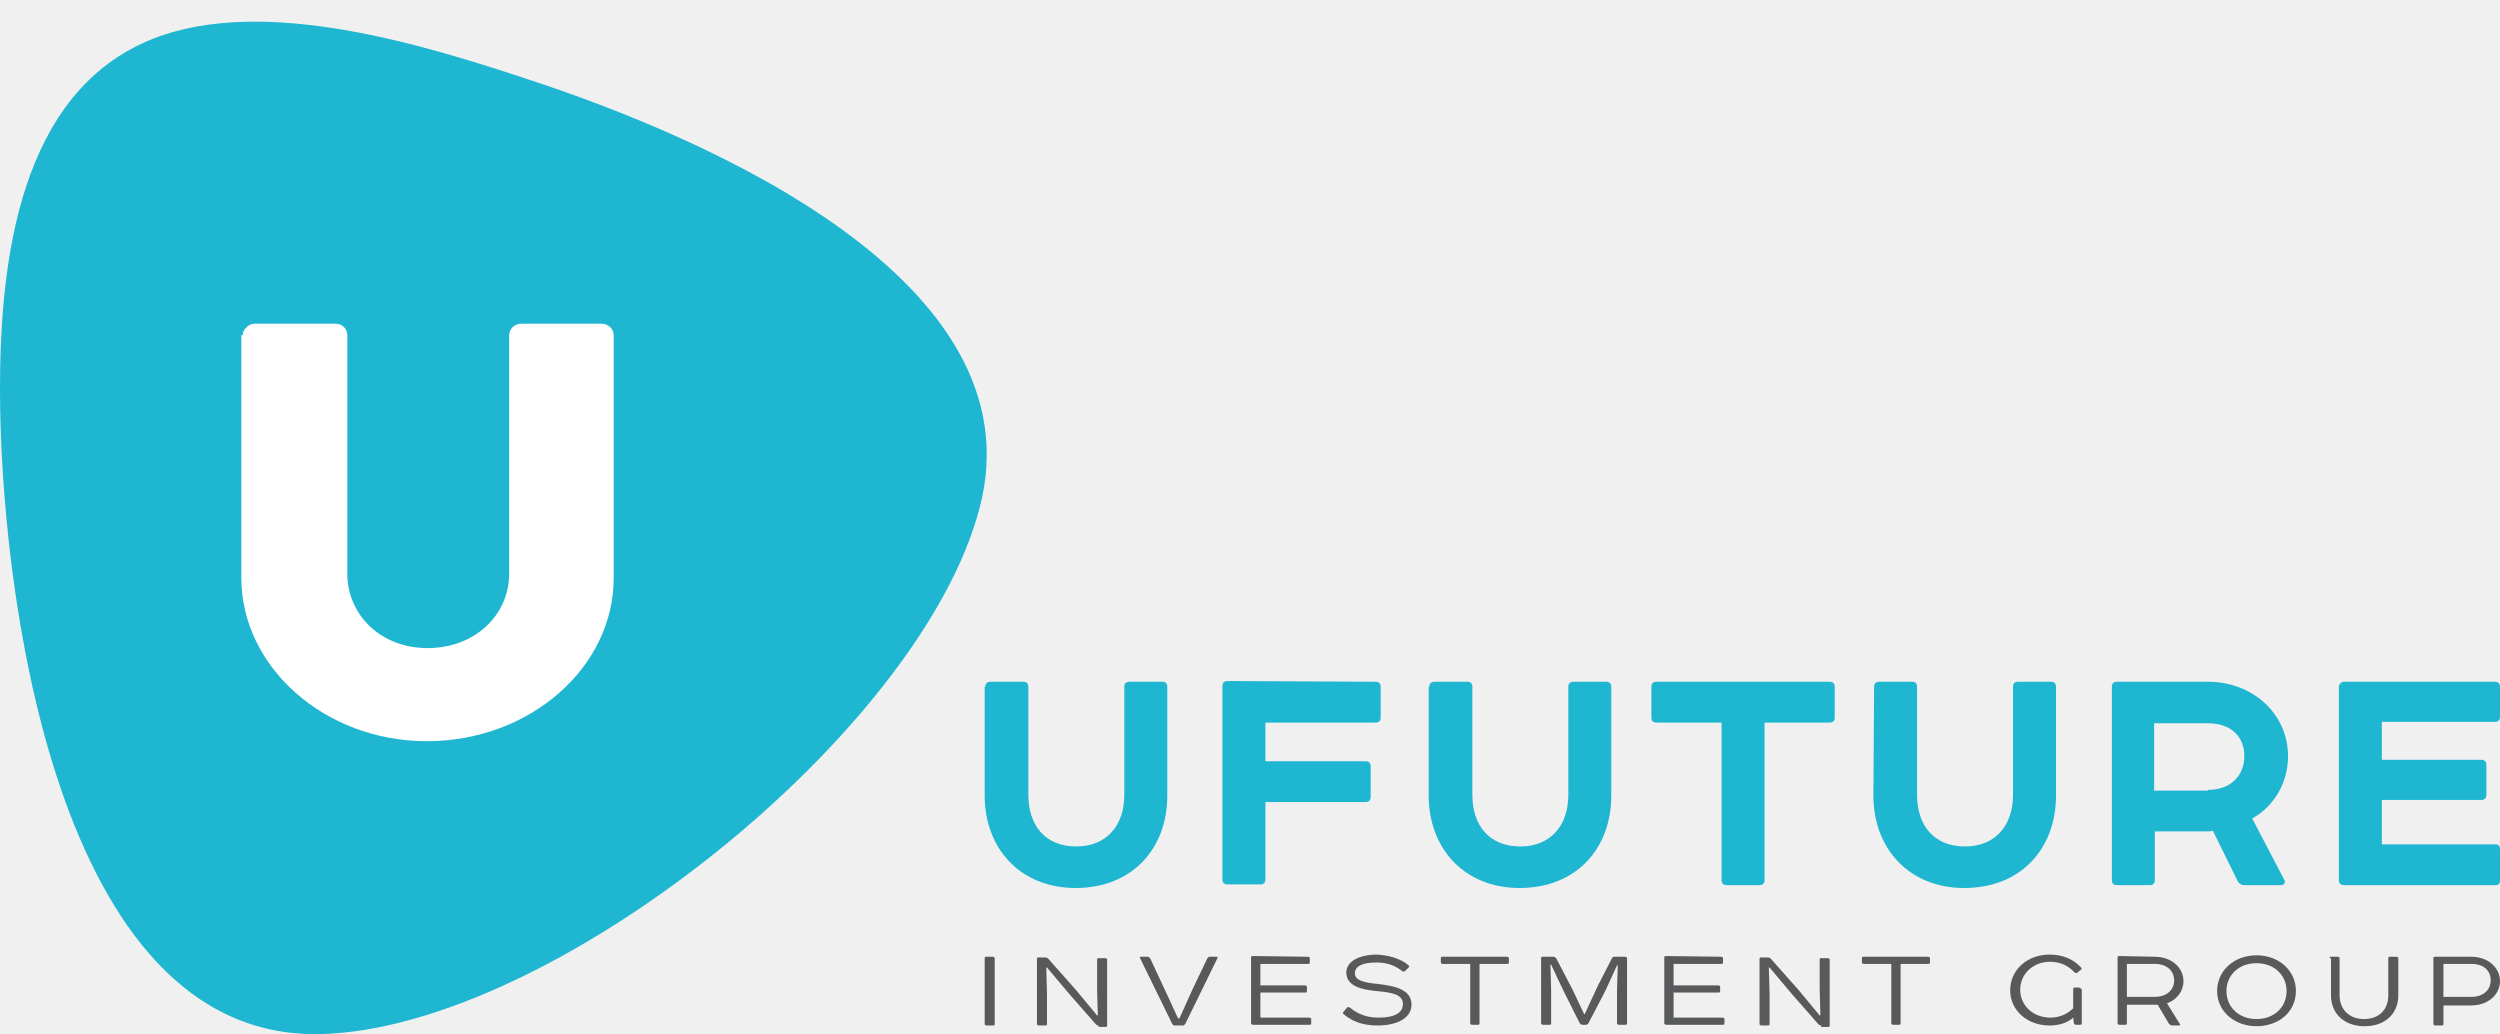
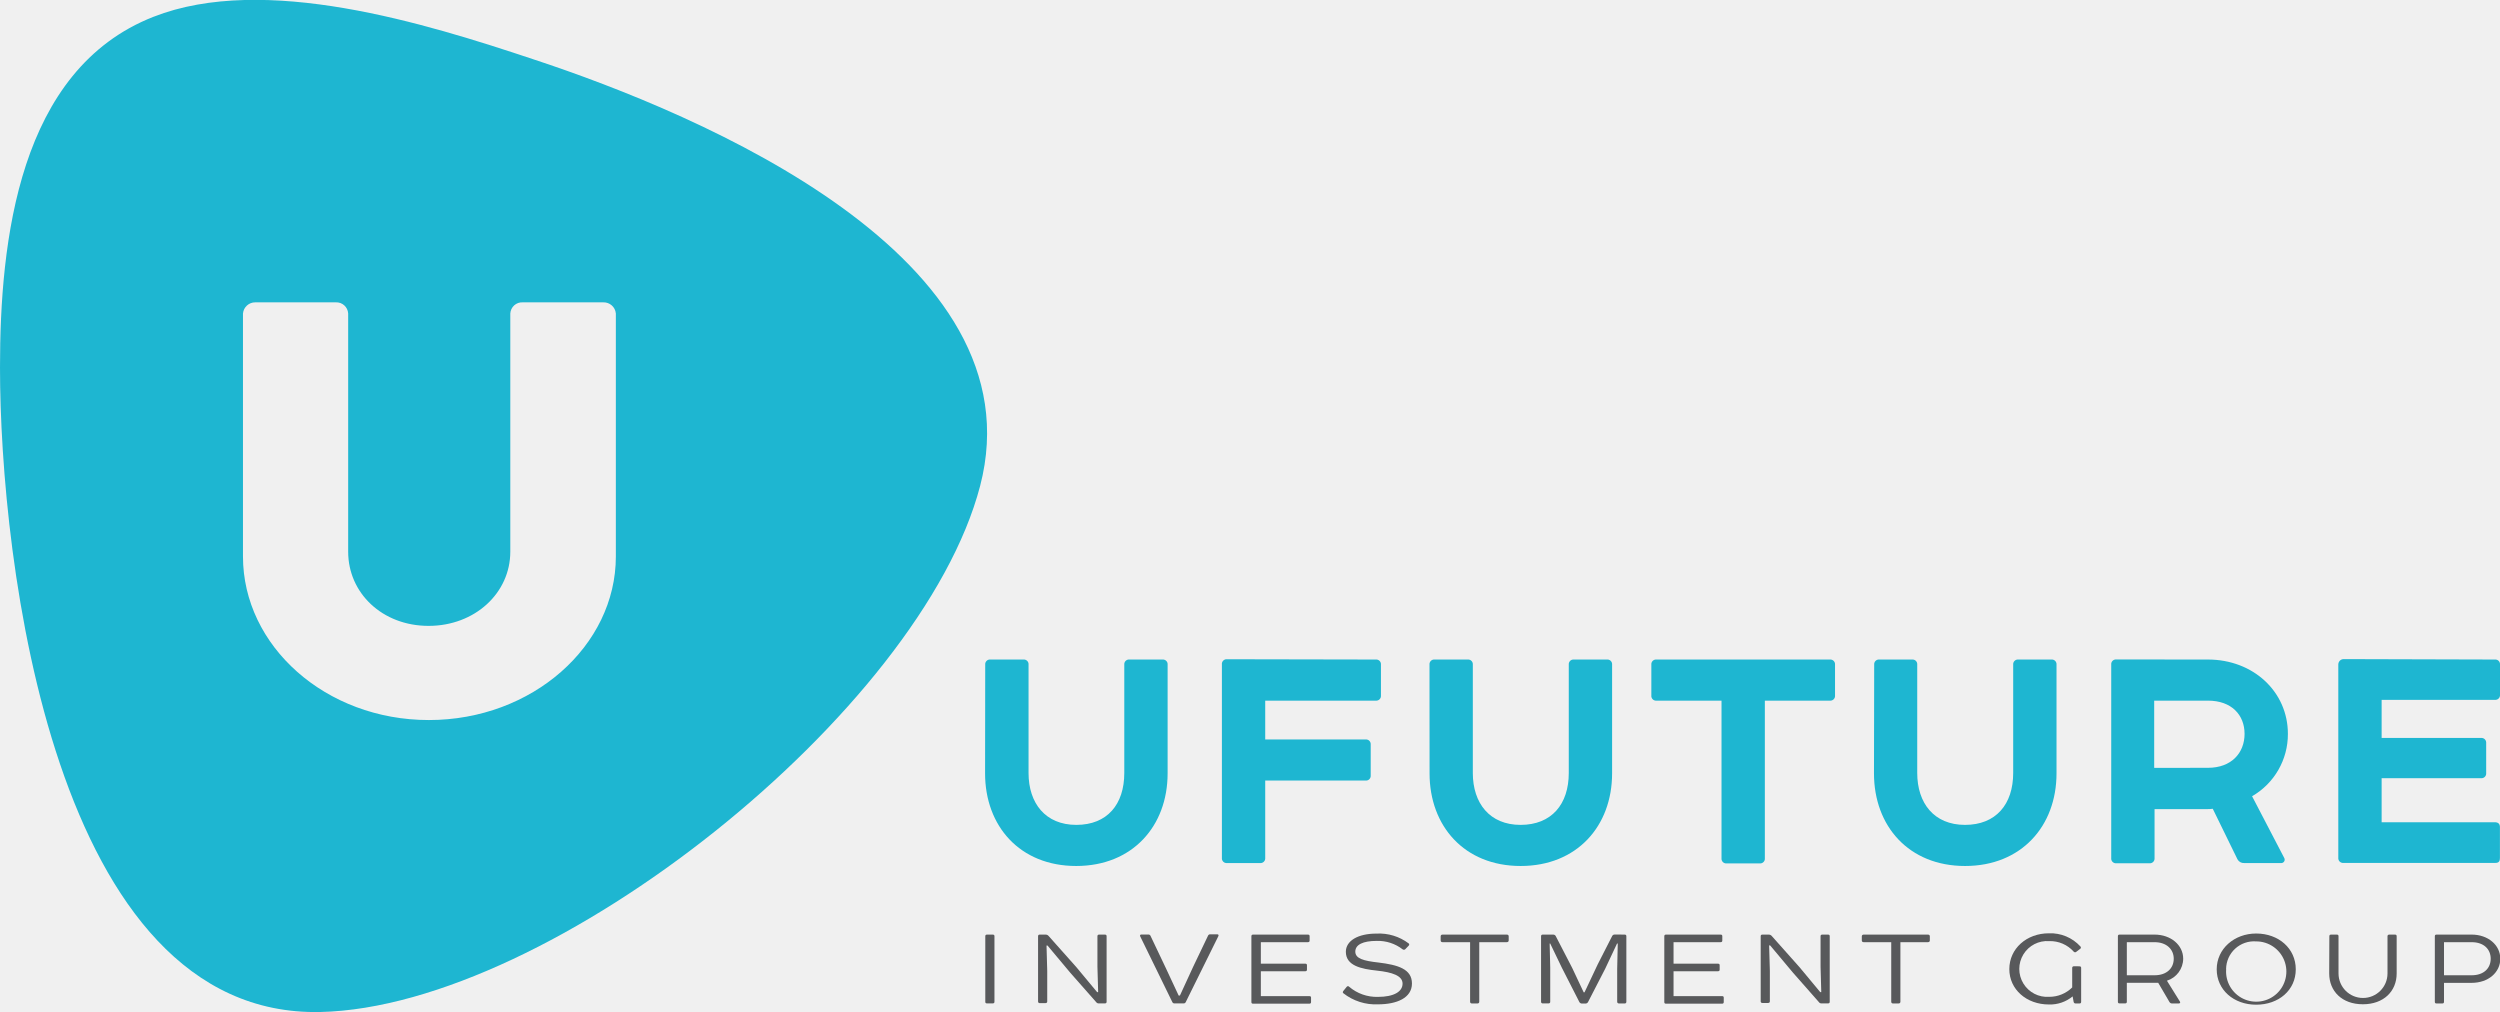
- <svg xmlns="http://www.w3.org/2000/svg" version="1.1" id="Слой_1" x="0px" y="0px" width="349.1px" height="144.3px" viewBox="0 0 349.1 144.3" style="enable-background:new 0 0 349.1 144.3;" xml:space="preserve">
-   <style type="text/css">
- 	.st0{fill:#58595B;}
- 	.st1{fill:#1EB6D1;}
- 	.st2{fill:#FFFFFF;}
- </style>
-   <g>
-     <path class="st0" d="M138.6,133.6c0.2,0,0.3,0.1,0.3,0.2v9.2c0,0.2-0.1,0.2-0.3,0.2h-0.8c-0.2,0-0.3-0.1-0.3-0.2v-9.2   c0-0.2,0.1-0.2,0.3-0.2H138.6z" />
-     <path class="st0" d="M153.4,143.2c-0.2,0-0.3-0.1-0.4-0.2l-3.6-4.1l-3.2-3.8h-0.1l0.1,3.6v4.3c0,0.2-0.1,0.2-0.3,0.2h-0.8   c-0.2,0-0.3-0.1-0.3-0.2v-9.1c0-0.2,0.1-0.2,0.3-0.2h0.9c0.2,0,0.3,0.1,0.4,0.2l3.9,4.4l2.9,3.5h0.1l-0.1-3.6V134   c0-0.2,0.1-0.2,0.3-0.2h0.8c0.2,0,0.3,0.1,0.3,0.2v9.2c0,0.2-0.1,0.2-0.3,0.2h-0.9V143.2z" />
-     <path class="st0" d="M164,143.2c-0.1,0-0.2-0.1-0.3-0.2l-4.5-9.2c-0.1-0.1,0-0.2,0.1-0.2h1c0.1,0,0.2,0.1,0.3,0.2l2.1,4.5l1.8,3.9   h0.2l1.8-4l2.1-4.4c0.1-0.1,0.2-0.2,0.3-0.2h1c0.1,0,0.2,0.1,0.1,0.2l-4.5,9.2c-0.1,0.1-0.2,0.2-0.3,0.2H164z" />
-     <path class="st0" d="M182.6,133.6c0.2,0,0.3,0.1,0.3,0.2v0.6c0,0.2-0.1,0.2-0.3,0.2H176v3h6.2c0.2,0,0.3,0.1,0.3,0.2v0.6   c0,0.2-0.1,0.2-0.3,0.2H176v3.5h6.8c0.2,0,0.3,0.1,0.3,0.2v0.6c0,0.2-0.1,0.2-0.3,0.2H175c-0.2,0-0.3-0.1-0.3-0.2v-9.2   c0-0.2,0.1-0.2,0.3-0.2L182.6,133.6L182.6,133.6z" />
-     <path class="st0" d="M196.7,134.8c0.1,0.1,0.1,0.2,0,0.3l-0.5,0.5c-0.1,0.1-0.3,0.1-0.4,0c-1-0.8-2.2-1.2-3.6-1.2   c-1.9,0-3,0.5-3,1.5s1.2,1.3,3.2,1.5c2.7,0.3,4.7,0.9,4.7,2.9c0,1.9-2.1,2.9-4.7,2.9c-2,0-3.5-0.5-4.8-1.6c-0.1-0.1-0.1-0.2,0-0.3   l0.5-0.6c0.1-0.1,0.2-0.1,0.4,0c1.2,1,2.5,1.4,4,1.4c2.3,0,3.4-0.7,3.4-1.9c0-1.3-1.4-1.6-3.6-1.8c-2.2-0.2-4.3-0.7-4.3-2.6   c0-1.5,1.7-2.5,4.3-2.5C193.9,133.4,195.5,133.8,196.7,134.8z" />
-     <path class="st0" d="M210.4,133.6c0.2,0,0.3,0.1,0.3,0.2v0.6c0,0.2-0.1,0.2-0.3,0.2h-3.8v8.3c0,0.2-0.1,0.2-0.3,0.2h-0.7   c-0.2,0-0.3-0.1-0.3-0.2v-8.3h-3.8c-0.2,0-0.3-0.1-0.3-0.2v-0.6c0-0.2,0.1-0.2,0.3-0.2H210.4z" />
-     <path class="st0" d="M226.9,133.6c0.2,0,0.3,0.1,0.3,0.2v9.1c0,0.2-0.1,0.2-0.3,0.2h-0.8c-0.2,0-0.3-0.1-0.3-0.2v-4.6l0.1-3.5h-0.1   l-1.6,3.5l-2.4,4.6c-0.1,0.1-0.2,0.2-0.3,0.2H221c-0.2,0-0.3-0.1-0.4-0.2l-2.4-4.8l-1.6-3.4h-0.1l0.1,3.4v4.8   c0,0.2-0.1,0.2-0.3,0.2h-0.8c-0.2,0-0.3-0.1-0.3-0.2v-9.1c0-0.2,0.1-0.2,0.3-0.2h1.4c0.2,0,0.3,0.1,0.4,0.2l2.3,4.4l1.6,3.4h0.1   l1.8-3.9l2-3.9c0.1-0.2,0.2-0.2,0.4-0.2H226.9z" />
-     <path class="st0" d="M240.3,133.6c0.2,0,0.3,0.1,0.3,0.2v0.6c0,0.2-0.1,0.2-0.3,0.2h-6.6v3h6.2c0.2,0,0.3,0.1,0.3,0.2v0.6   c0,0.2-0.1,0.2-0.3,0.2h-6.2v3.5h6.8c0.2,0,0.3,0.1,0.3,0.2v0.6c0,0.2-0.1,0.2-0.3,0.2h-7.8c-0.2,0-0.3-0.1-0.3-0.2v-9.2   c0-0.2,0.1-0.2,0.3-0.2L240.3,133.6L240.3,133.6z" />
-     <path class="st0" d="M254.3,143.2c-0.2,0-0.3-0.1-0.4-0.2l-3.6-4.1l-3.2-3.8H247l0.1,3.6v4.3c0,0.2-0.1,0.2-0.3,0.2H246   c-0.2,0-0.3-0.1-0.3-0.2v-9.1c0-0.2,0.1-0.2,0.3-0.2h0.9c0.2,0,0.3,0.1,0.4,0.2l3.9,4.4l2.9,3.5h0.1l-0.1-3.6V134   c0-0.2,0.1-0.2,0.3-0.2h0.8c0.2,0,0.3,0.1,0.3,0.2v9.2c0,0.2-0.1,0.2-0.3,0.2h-0.9V143.2z" />
-     <path class="st0" d="M269.2,133.6c0.2,0,0.3,0.1,0.3,0.2v0.6c0,0.2-0.1,0.2-0.3,0.2h-3.8v8.3c0,0.2-0.1,0.2-0.3,0.2h-0.7   c-0.2,0-0.3-0.1-0.3-0.2v-8.3h-3.8c-0.2,0-0.3-0.1-0.3-0.2v-0.6c0-0.2,0.1-0.2,0.3-0.2H269.2z" />
-     <path class="st0" d="M290.4,138c0.2,0,0.3,0.1,0.3,0.2v4.7c0,0.2-0.1,0.2-0.3,0.2h-0.5c-0.1,0-0.3-0.1-0.3-0.2l-0.1-0.8   c-0.9,0.8-2.1,1.1-3.3,1.1c-3.1,0-5.5-2.1-5.5-4.9c0-2.9,2.4-5,5.5-5c1.8,0,3.3,0.6,4.4,1.8c0.1,0.1,0.1,0.2,0,0.3l-0.5,0.4   c-0.1,0.1-0.3,0.1-0.4,0c-0.8-0.9-2-1.5-3.4-1.5c-2.4,0-4.2,1.7-4.2,3.9s1.8,3.9,4.2,3.9c1.3,0,2.4-0.5,3.2-1.3v-2.7   c0-0.2,0.1-0.2,0.3-0.2h0.6V138z" />
-     <path class="st0" d="M300.9,133.6c2.3,0,4,1.5,4,3.4c0,1.4-0.9,2.6-2.3,3.1l1.8,2.9c0.1,0.1,0,0.2-0.2,0.2h-0.9   c-0.1,0-0.3-0.1-0.4-0.2l-1.6-2.7c-0.2,0-0.3,0-0.5,0H297v2.6c0,0.2-0.1,0.2-0.3,0.2H296c-0.2,0-0.3-0.1-0.3-0.2v-9.2   c0-0.2,0.1-0.2,0.3-0.2L300.9,133.6L300.9,133.6z M300.9,139.2c1.7,0,2.7-1,2.7-2.3s-1-2.3-2.7-2.3H297v4.6H300.9z" />
-     <path class="st0" d="M315.1,133.4c3.1,0,5.5,2.1,5.5,5s-2.4,4.9-5.5,4.9s-5.5-2.1-5.5-4.9C309.6,135.5,312,133.4,315.1,133.4z    M310.9,138.4c0,2.2,1.7,3.9,4.2,3.9s4.2-1.7,4.2-3.9s-1.7-3.9-4.2-3.9S310.9,136.2,310.9,138.4z" />
-     <path class="st0" d="M325.3,133.8c0-0.2,0.1-0.2,0.3-0.2h0.8c0.2,0,0.3,0.1,0.3,0.2v5.2c0,1.9,1.3,3.3,3.4,3.3   c2.2,0,3.4-1.4,3.4-3.3v-5.2c0-0.2,0.1-0.2,0.3-0.2h0.8c0.2,0,0.3,0.1,0.3,0.2v5.2c0,2.5-1.8,4.3-4.7,4.3c-2.9,0-4.7-1.8-4.7-4.3   v-5.2H325.3z" />
-     <path class="st0" d="M345.1,133.6c2.3,0,4,1.5,4,3.4s-1.7,3.4-4,3.4h-3.9v2.6c0,0.2-0.1,0.2-0.3,0.2h-0.8c-0.2,0-0.3-0.1-0.3-0.2   v-9.2c0-0.2,0.1-0.2,0.3-0.2H345.1z M345.1,139.2c1.7,0,2.7-1,2.7-2.3s-0.9-2.3-2.7-2.3h-3.9v4.6H345.1z" />
-     <g>
-       <g>
-         <path class="st1" d="M137.6,95.9c0-0.5,0.3-0.7,0.7-0.7h4.6c0.5,0,0.7,0.3,0.7,0.7V111c0,4.2,2.3,7.2,6.7,7.2     c4.2,0,6.7-2.9,6.7-7.2V95.9c0-0.5,0.3-0.7,0.7-0.7h4.6c0.5,0,0.7,0.3,0.7,0.7v15.2c0,7.4-4.9,12.9-12.8,12.9     c-7.8,0-12.7-5.6-12.7-12.9V95.9H137.6z" />
-         <path class="st1" d="M192.1,95.2c0.5,0,0.7,0.3,0.7,0.7v4.3c0,0.5-0.3,0.7-0.7,0.7h-15.4v5.4h14c0.5,0,0.7,0.3,0.7,0.7v4.3     c0,0.5-0.3,0.7-0.7,0.7h-14v10.8c0,0.5-0.3,0.7-0.7,0.7h-4.6c-0.5,0-0.7-0.3-0.7-0.7v-27c0-0.5,0.3-0.7,0.7-0.7L192.1,95.2     L192.1,95.2z" />
-         <path class="st1" d="M199.6,95.9c0-0.5,0.3-0.7,0.7-0.7h4.6c0.5,0,0.7,0.3,0.7,0.7V111c0,4.2,2.3,7.2,6.7,7.2     c4.2,0,6.7-2.9,6.7-7.2V95.9c0-0.5,0.3-0.7,0.7-0.7h4.6c0.5,0,0.7,0.3,0.7,0.7v15.2c0,7.4-4.9,12.9-12.8,12.9     c-7.8,0-12.7-5.6-12.7-12.9V95.9H199.6z" />
-         <path class="st1" d="M255.5,95.2c0.5,0,0.7,0.3,0.7,0.7v4.3c0,0.5-0.3,0.7-0.7,0.7h-9.1v22c0,0.5-0.3,0.7-0.7,0.7h-4.6     c-0.5,0-0.7-0.3-0.7-0.7v-22h-9.1c-0.5,0-0.7-0.3-0.7-0.7v-4.3c0-0.5,0.3-0.7,0.7-0.7H255.5z" />
-         <path class="st1" d="M261.7,95.9c0-0.5,0.3-0.7,0.7-0.7h4.6c0.5,0,0.7,0.3,0.7,0.7V111c0,4.2,2.3,7.2,6.7,7.2     c4.2,0,6.7-2.9,6.7-7.2V95.9c0-0.5,0.3-0.7,0.7-0.7h4.6c0.5,0,0.7,0.3,0.7,0.7v15.2c0,7.4-4.9,12.9-12.8,12.9     c-7.8,0-12.7-5.6-12.7-12.9L261.7,95.9L261.7,95.9z" />
-         <path class="st1" d="M308.3,95.2c6.3,0,11.2,4.5,11.2,10.4c0,3.8-2,7-5,8.7l4.5,8.6c0.2,0.4-0.1,0.7-0.5,0.7h-5.1     c-0.4,0-0.7-0.2-0.9-0.5L309,116c-0.4,0.1-0.6,0.1-0.8,0.1h-7.3v6.8c0,0.5-0.3,0.7-0.7,0.7h-4.6c-0.5,0-0.7-0.3-0.7-0.7v-27     c0-0.5,0.3-0.7,0.7-0.7C295.6,95.2,308.3,95.2,308.3,95.2z M308.3,110.3c3.3,0,5.1-2.1,5.1-4.7c0-2.7-1.8-4.6-5.1-4.6h-7.5v9.4     h7.5V110.3z" />
-         <path class="st1" d="M348.4,95.2c0.5,0,0.7,0.3,0.7,0.7v4.2c0,0.5-0.3,0.7-0.7,0.7h-15.8v5.3h13.9c0.5,0,0.7,0.3,0.7,0.7v4.2     c0,0.5-0.3,0.7-0.7,0.7h-13.9v6.2h15.8c0.5,0,0.7,0.2,0.7,0.7v4.3c0,0.5-0.2,0.7-0.6,0.7h-21.2c-0.5,0-0.7-0.3-0.7-0.7v-27     c0-0.4,0.4-0.7,0.7-0.7L348.4,95.2L348.4,95.2z" />
-       </g>
-     </g>
-   </g>
-   <g>
-     <path class="st1" d="M0,54.4c0,26.8,7.4,90.8,44.7,90c32.2-0.7,83.9-42,92.1-73.5C145.2,39,98,19.1,74.4,11.3c-15-5-37.5-12-53-5.9   C2.6,12.8,0,36.7,0,54.4z" />
-     <g>
-       <path class="st2" d="M33.9,46.8c0-0.8,0.8-1.6,1.7-1.6h11.2c1,0,1.7,0.7,1.7,1.6v33.3c0,5.8,4.7,10.4,11.2,10.4    c6.6,0,11.4-4.6,11.4-10.4V46.8c0-0.8,0.7-1.6,1.7-1.6H84c0.9,0,1.7,0.7,1.7,1.6v33.9c0,12.5-11.7,22.8-26.1,22.8    c-14.3,0-25.9-10.4-25.9-22.8V46.8H33.9z" />
-     </g>
-   </g>
+ <svg xmlns="http://www.w3.org/2000/svg" id="Слой_1" data-name="Слой 1" viewBox="0 0 349.11 141.29">
+   <defs>
+     <style>.cls-1{fill:#1eb6d1;}.cls-2{fill:#58595b;}</style>
+   </defs>
+   <path class="cls-1" d="M74.42,11.32c-15-5-37.51-12-53-5.91C2.59,12.8,0,36.69,0,54.38c0,26.78,7.42,90.81,44.74,90,32.24-.73,83.92-42,92.13-73.47C145.19,39,98,19.09,74.42,11.32ZM86,80.77c0,12.49-11.68,22.84-26.11,22.84S33.93,93.26,33.93,80.77V46.84a1.71,1.71,0,0,1,1.73-1.56H46.89a1.65,1.65,0,0,1,1.73,1.56V80.11c0,5.75,4.75,10.35,11.23,10.35s11.41-4.6,11.41-10.35V46.84A1.65,1.65,0,0,1,73,45.28H84.23A1.71,1.71,0,0,1,86,46.84Z" transform="translate(0 -3.06)" />
+   <path class="cls-2" d="M138.62,133.57c.18,0,.25.07.25.23v9.15c0,.16-.08.23-.25.23h-.78c-.18,0-.25-.07-.25-.23V133.8c0-.16.08-.23.25-.23Z" transform="translate(0 -3.06)" />
+   <path class="cls-2" d="M153.44,143.18a.41.41,0,0,1-.35-.16l-3.62-4.11-3.19-3.81-.14,0,.1,3.56v4.25c0,.16-.1.23-.27.23h-.76a.22.22,0,0,1-.25-.25V133.8c0-.16.08-.23.25-.23H146a.54.54,0,0,1,.43.19l3.88,4.36,2.9,3.49.14,0-.1-3.56V133.8c0-.16.08-.23.25-.23h.78c.18,0,.25.07.25.23v9.15c0,.16-.08.23-.25.23Z" transform="translate(0 -3.06)" />
+   <path class="cls-2" d="M164,143.18a.3.3,0,0,1-.29-.18l-4.49-9.19c-.06-.12,0-.25.14-.25h1a.31.31,0,0,1,.29.16l2.12,4.46,1.82,3.9h.18l1.84-4,2.1-4.39a.31.31,0,0,1,.29-.16h1c.14,0,.2.12.14.25L165.58,143a.3.3,0,0,1-.29.18Z" transform="translate(0 -3.06)" />
+   <path class="cls-2" d="M182.63,133.57c.18,0,.25.07.25.23v.6c0,.16-.08.23-.25.23h-6.56v3h6.19c.18,0,.25.07.25.23v.6c0,.16-.08.23-.25.23h-6.19v3.47h6.76c.18,0,.25.07.25.21v.62c0,.16-.08.23-.25.23H175c-.18,0-.25-.07-.25-.23V133.8c0-.16.08-.23.25-.23Z" transform="translate(0 -3.06)" />
+   <path class="cls-2" d="M196.71,134.8a.2.2,0,0,1,0,.32l-.49.51a.29.29,0,0,1-.35,0,5.63,5.63,0,0,0-3.61-1.18c-1.94,0-3,.53-3,1.5s1.16,1.29,3.23,1.52c2.72.33,4.68.9,4.68,2.93s-2.14,2.91-4.74,2.91a7.29,7.29,0,0,1-4.84-1.55c-.1-.09-.1-.19,0-.32l.47-.58a.22.22,0,0,1,.35,0,5.94,5.94,0,0,0,4,1.41c2.25,0,3.45-.74,3.45-1.85s-1.43-1.59-3.59-1.82-4.33-.67-4.33-2.63c0-1.53,1.68-2.54,4.27-2.54A6.86,6.86,0,0,1,196.71,134.8Z" transform="translate(0 -3.06)" />
+   <path class="cls-2" d="M210.41,133.57c.18,0,.27.09.27.25v.56c0,.16-.1.25-.27.25h-3.84v8.31c0,.16-.1.25-.27.25h-.74c-.18,0-.27-.09-.27-.25v-8.31h-3.84c-.18,0-.27-.09-.27-.25v-.56c0-.16.1-.25.27-.25Z" transform="translate(0 -3.06)" />
+   <path class="cls-2" d="M226.86,133.57c.18,0,.25.07.25.23v9.14a.22.22,0,0,1-.25.25h-.76c-.18,0-.27-.09-.27-.25v-4.57l.08-3.55-.1,0-1.65,3.51-2.39,4.64a.4.4,0,0,1-.33.23h-.55a.4.4,0,0,1-.35-.23l-2.43-4.76-1.63-3.39-.08,0,.08,3.35v4.76a.22.22,0,0,1-.25.25h-.78a.22.22,0,0,1-.25-.25V133.8c0-.16.08-.23.25-.23h1.45a.39.39,0,0,1,.37.25l2.27,4.39,1.61,3.42h.12l1.84-3.9,2-3.92a.39.39,0,0,1,.37-.25Z" transform="translate(0 -3.06)" />
+   <path class="cls-2" d="M240.26,133.57c.18,0,.25.07.25.23v.6c0,.16-.08.23-.25.23H233.7v3h6.19c.18,0,.25.07.25.23v.6c0,.16-.08.23-.25.23H233.7v3.47h6.76c.18,0,.25.07.25.21v.62c0,.16-.08.23-.25.23h-7.8c-.18,0-.25-.07-.25-.23V133.8c0-.16.08-.23.25-.23Z" transform="translate(0 -3.06)" />
+   <path class="cls-2" d="M254.31,143.18A.41.41,0,0,1,254,143l-3.62-4.11-3.19-3.81-.14,0,.1,3.56v4.25c0,.16-.1.23-.27.23h-.76a.22.22,0,0,1-.25-.25V133.8c0-.16.08-.23.25-.23h.86a.54.54,0,0,1,.43.19l3.88,4.36,2.9,3.49.14,0-.1-3.56V133.8c0-.16.08-.23.25-.23h.78c.18,0,.25.07.25.23v9.15c0,.16-.08.23-.25.23Z" transform="translate(0 -3.06)" />
+   <path class="cls-2" d="M269.22,133.57c.18,0,.27.09.27.25v.56c0,.16-.1.25-.27.25h-3.84v8.31c0,.16-.1.25-.27.25h-.74c-.18,0-.27-.09-.27-.25v-8.31h-3.84c-.18,0-.27-.09-.27-.25v-.56c0-.16.1-.25.27-.25Z" transform="translate(0 -3.06)" />
+   <path class="cls-2" d="M290.37,138c.18,0,.25.07.25.23v4.73c0,.16-.08.23-.25.23h-.51a.27.27,0,0,1-.29-.23l-.14-.76a4.94,4.94,0,0,1-3.31,1.13c-3.13,0-5.53-2.1-5.53-4.94s2.39-5,5.53-5a5.64,5.64,0,0,1,4.39,1.83.21.21,0,0,1,0,.32l-.55.42a.25.25,0,0,1-.37,0,4.43,4.43,0,0,0-3.43-1.48,3.9,3.9,0,1,0,0,7.78,4.53,4.53,0,0,0,3.21-1.31v-2.73c0-.16.1-.23.27-.23Z" transform="translate(0 -3.06)" />
+   <path class="cls-2" d="M300.87,133.57c2.27,0,4,1.46,4,3.37a3.25,3.25,0,0,1-2.27,3.07l1.82,2.93c.08.14,0,.25-.18.25h-.94a.42.42,0,0,1-.35-.21l-1.57-2.68a4.43,4.43,0,0,1-.49,0H297v2.65c0,.16-.08.23-.25.23H296c-.18,0-.25-.07-.25-.23V133.8c0-.16.08-.23.25-.23Zm0,5.68c1.72,0,2.68-1,2.68-2.31s-1-2.31-2.68-2.31H297v4.62Z" transform="translate(0 -3.06)" />
+   <path class="cls-2" d="M315.06,133.42c3.13,0,5.53,2.08,5.53,5s-2.39,4.94-5.53,4.94-5.51-2.08-5.51-4.94S312,133.42,315.06,133.42Zm-4.19,5a4.21,4.21,0,1,0,4.19-3.9A3.91,3.91,0,0,0,310.86,138.38Z" transform="translate(0 -3.06)" />
+   <path class="cls-2" d="M325.28,133.8c0-.16.08-.23.25-.23h.78c.18,0,.25.07.25.23V139a3.42,3.42,0,0,0,6.84,0V133.8c0-.16.1-.23.27-.23h.76c.18,0,.25.07.25.23V139c0,2.47-1.8,4.3-4.72,4.3s-4.7-1.83-4.7-4.3Z" transform="translate(0 -3.06)" />
+   <path class="cls-2" d="M345.15,133.57c2.29,0,4,1.46,4,3.37s-1.67,3.37-4,3.37h-3.86v2.65c0,.16-.08.23-.25.23h-.78c-.18,0-.25-.07-.25-.23V133.8c0-.16.08-.23.25-.23Zm0,5.68c1.72,0,2.66-1,2.66-2.31s-.94-2.31-2.66-2.31h-3.86v4.62Z" transform="translate(0 -3.06)" />
+   <path class="cls-1" d="M137.58,95.89a.66.66,0,0,1,.73-.73h4.59a.66.66,0,0,1,.73.73V111c0,4.22,2.35,7.25,6.67,7.25S157,115.39,157,111V95.89a.66.66,0,0,1,.73-.73h4.59a.66.66,0,0,1,.73.73v15.17c0,7.35-4.9,12.93-12.77,12.93s-12.72-5.58-12.72-12.93Z" transform="translate(0 -3.06)" />
+   <path class="cls-1" d="M192.11,95.16a.66.66,0,0,1,.73.73v4.28a.66.66,0,0,1-.73.73H176.68v5.42h14a.66.66,0,0,1,.73.73v4.28a.66.66,0,0,1-.73.73h-14v10.79a.66.66,0,0,1-.73.73h-4.59a.66.66,0,0,1-.73-.73v-27a.66.66,0,0,1,.73-.73Z" transform="translate(0 -3.06)" />
+   <path class="cls-1" d="M199.62,95.89a.66.66,0,0,1,.73-.73h4.59a.66.66,0,0,1,.73.73V111c0,4.22,2.35,7.25,6.67,7.25s6.73-2.87,6.73-7.25V95.89a.66.66,0,0,1,.73-.73h4.59a.66.66,0,0,1,.73.73v15.17c0,7.35-4.9,12.93-12.77,12.93s-12.72-5.58-12.72-12.93Z" transform="translate(0 -3.06)" />
+   <path class="cls-1" d="M255.52,95.16a.66.66,0,0,1,.73.73v4.28a.66.66,0,0,1-.73.73h-9.07v22a.66.66,0,0,1-.73.73h-4.59a.66.66,0,0,1-.73-.73v-22h-9.07a.66.66,0,0,1-.73-.73V95.89a.66.66,0,0,1,.73-.73Z" transform="translate(0 -3.06)" />
+   <path class="cls-1" d="M261.72,95.89a.66.66,0,0,1,.73-.73H267a.66.66,0,0,1,.73.73V111c0,4.22,2.35,7.25,6.67,7.25s6.73-2.87,6.73-7.25V95.89a.66.66,0,0,1,.73-.73h4.59a.66.66,0,0,1,.73.73v15.17c0,7.35-4.9,12.93-12.77,12.93s-12.72-5.58-12.72-12.93Z" transform="translate(0 -3.06)" />
+   <path class="cls-1" d="M308.33,95.16c6.31,0,11.16,4.48,11.16,10.38a10,10,0,0,1-5,8.71l4.48,8.6a.48.48,0,0,1-.47.73h-5.11a1,1,0,0,1-.94-.52L309,116a5.41,5.41,0,0,1-.83.05h-7.3v6.83a.66.66,0,0,1-.73.73h-4.59a.66.66,0,0,1-.73-.73v-27a.66.66,0,0,1,.73-.73Zm0,15.12c3.29,0,5.11-2.09,5.11-4.74s-1.82-4.64-5.11-4.64h-7.51v9.39Z" transform="translate(0 -3.06)" />
+   <path class="cls-1" d="M348.38,95.16a.66.66,0,0,1,.73.73v4.17a.66.66,0,0,1-.73.73h-15.8v5.32h13.87a.66.66,0,0,1,.73.73V111a.66.66,0,0,1-.73.73H332.58v6.15h15.79c.47,0,.73.21.73.68v4.32c0,.47-.17.68-.64.68h-21.2a.66.66,0,0,1-.73-.73v-27a.75.75,0,0,1,.73-.73Z" transform="translate(0 -3.06)" />
</svg>
